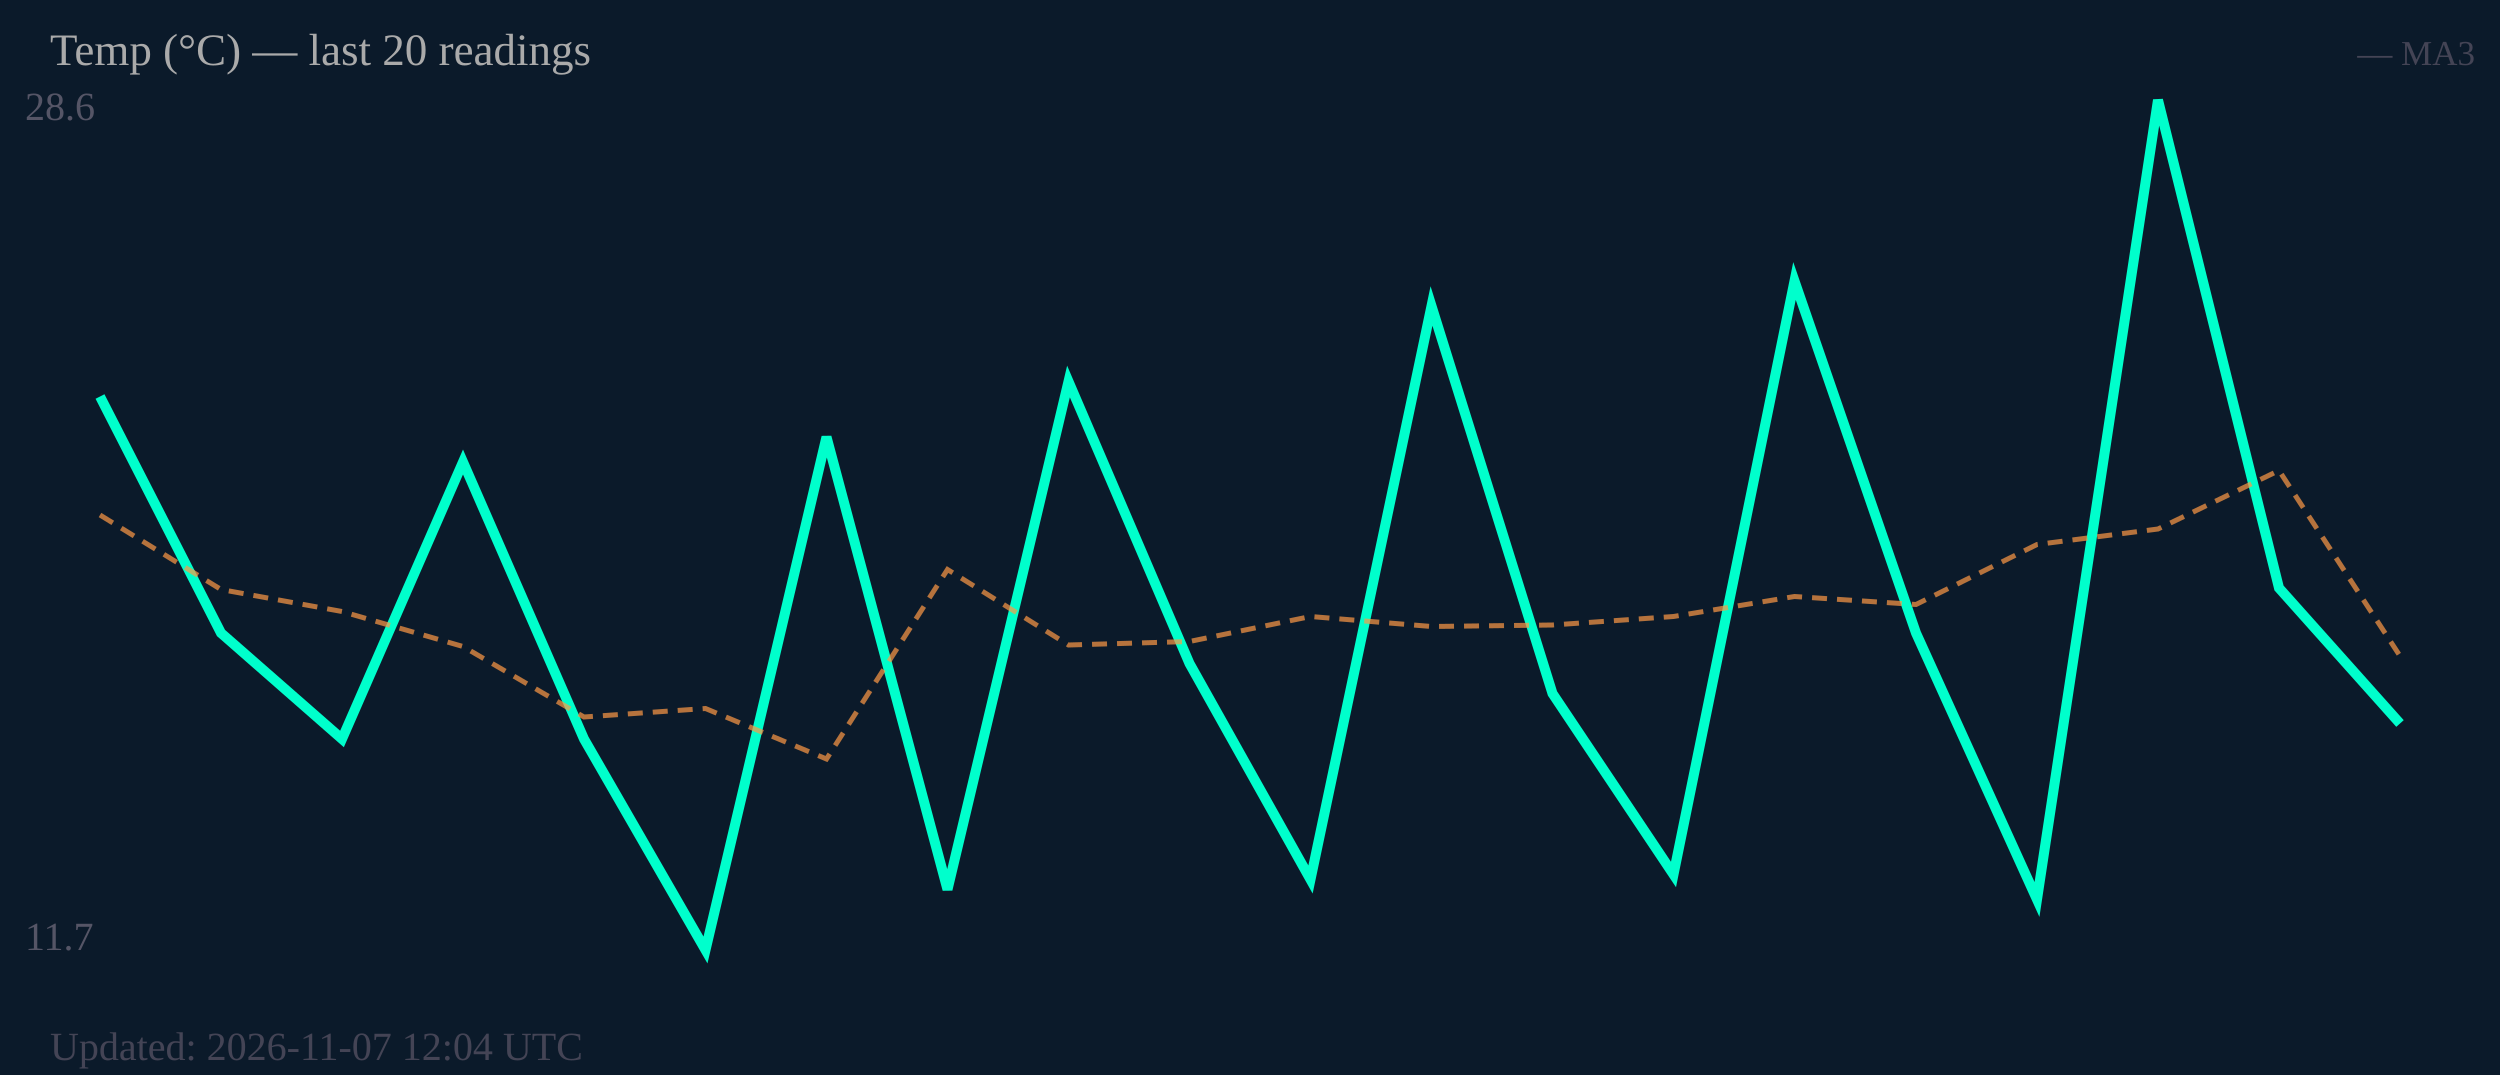
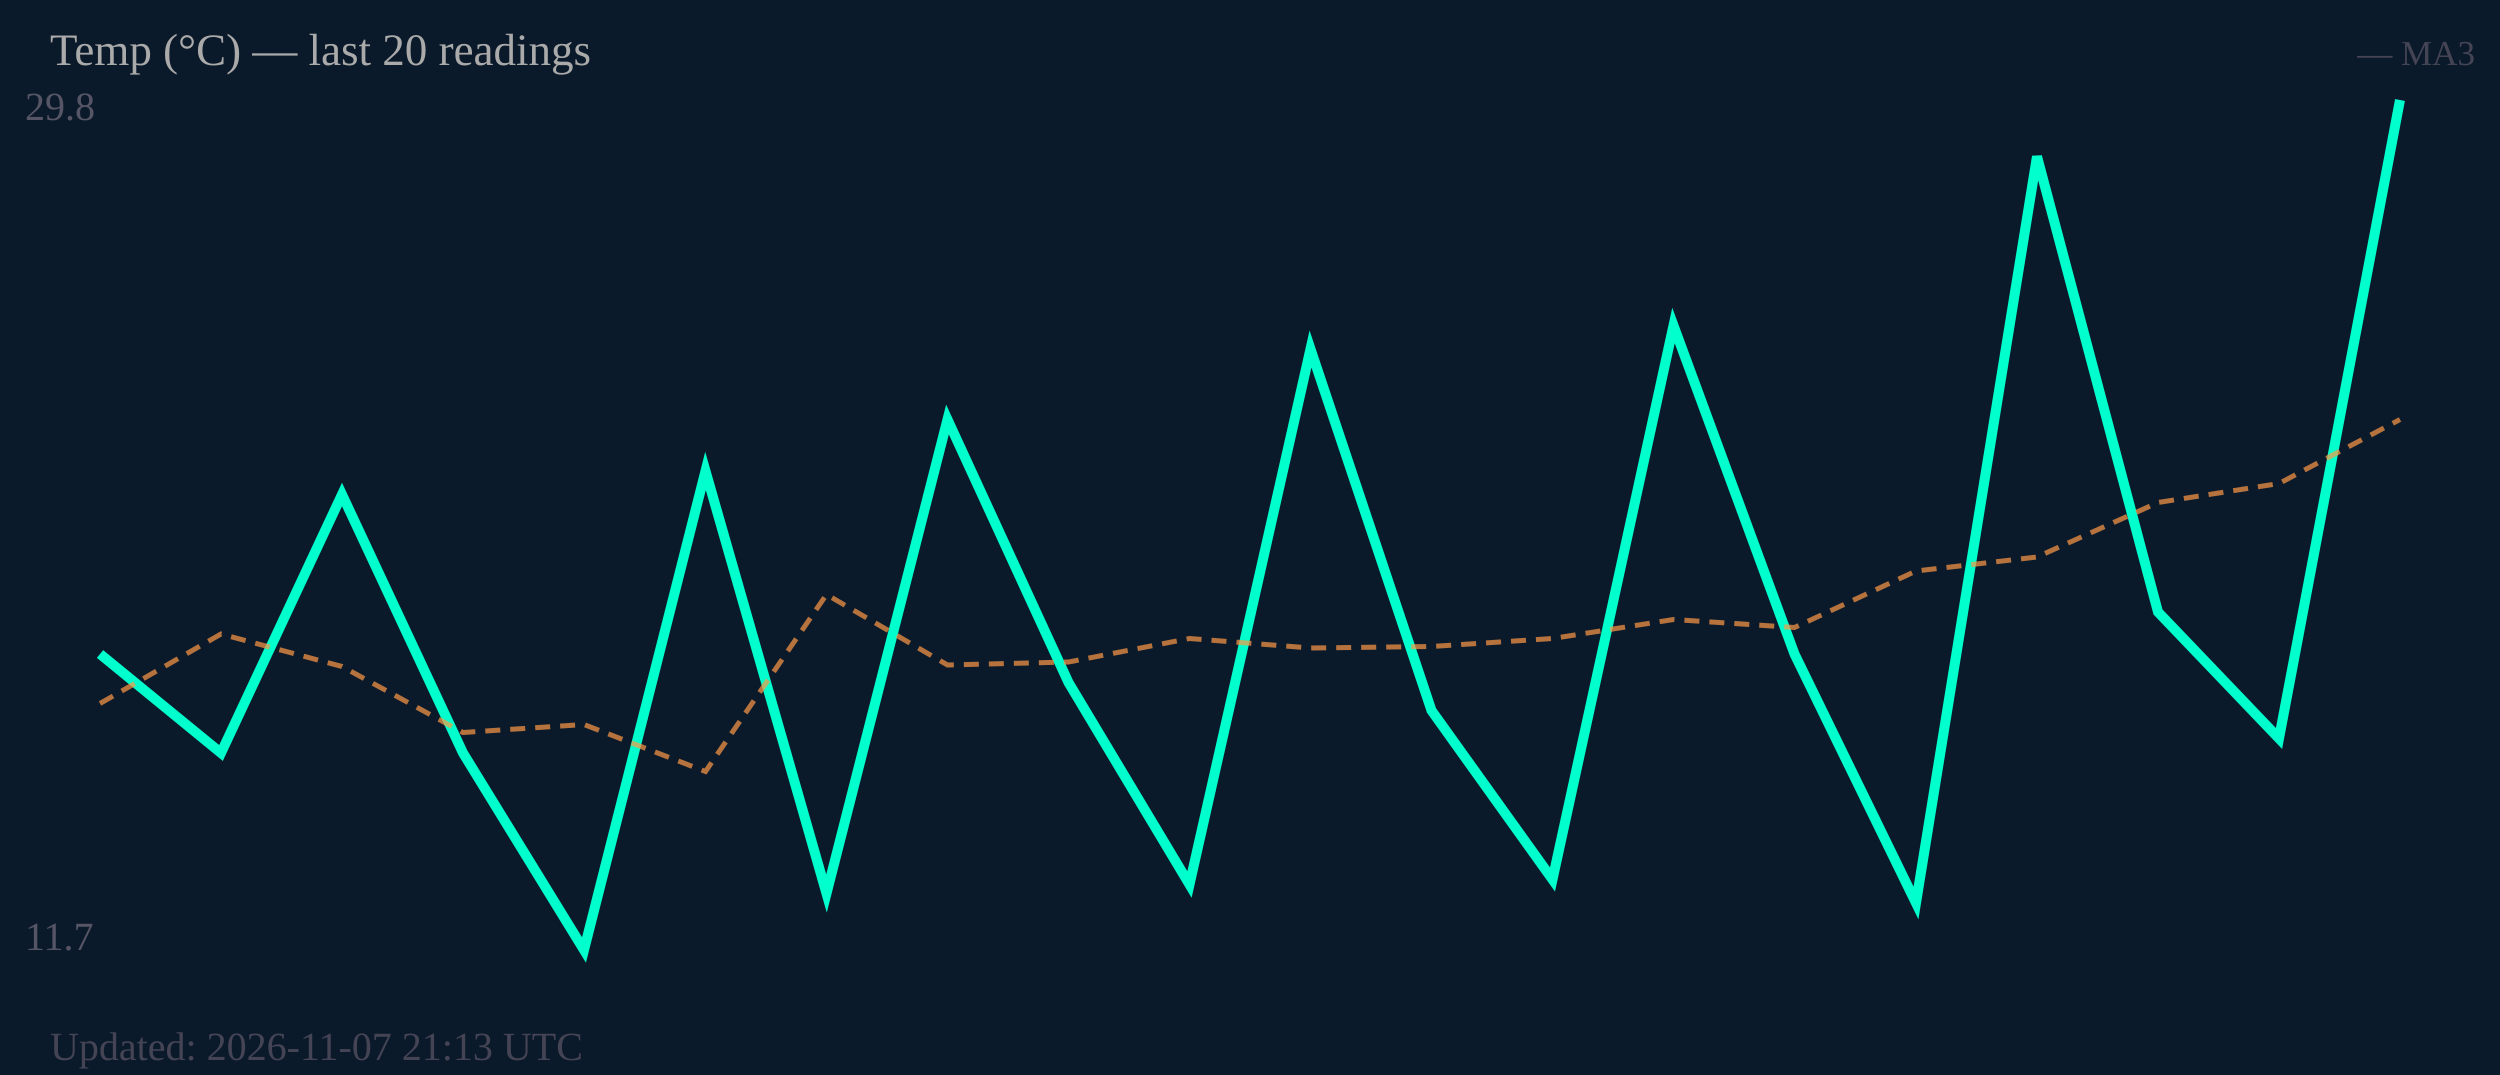
<svg xmlns="http://www.w3.org/2000/svg" width="500" height="215" viewBox="0 0 500 215">
  <rect width="500" height="215" fill="#0b1a2a" />
-   <text x="5" y="24" font-size="8" fill="#556">28.6</text>
+   <text x="5" y="24" font-size="8" fill="#556">29.8</text>
  <text x="5" y="190" font-size="8" fill="#556">11.7</text>
-   <polyline fill="none" stroke="#00ffcc" stroke-width="2" points="20.0,79.3 44.2,126.6 68.4,147.8 92.6,92.4 116.8,147.8 141.1,190.0 165.3,87.4 189.5,177.9 213.7,76.3 237.9,132.7 262.1,175.9 286.3,61.2 310.5,138.7 334.7,174.9 358.9,56.2 383.2,126.6 407.4,179.9 431.6,20.0 455.8,117.6 480.0,144.7" />
-   <polyline fill="none" stroke="#ff9944" stroke-width="1" stroke-dasharray="3,2" opacity="0.7" points="20.0,103.0 44.2,117.9 68.4,122.3 92.6,129.3 116.8,143.4 141.1,141.7 165.3,151.8 189.5,113.9 213.7,129.0 237.9,128.3 262.1,123.3 286.3,125.3 310.5,125.0 334.7,123.3 358.9,119.3 383.2,120.9 407.4,108.9 431.6,105.8 455.8,94.1 480.0,131.2" />
+   <polyline fill="none" stroke="#00ffcc" stroke-width="2" points="20.0,130.8 44.2,150.6 68.4,98.9 92.6,150.6 116.8,190.0 141.1,94.2 165.3,178.7 189.5,83.9 213.7,136.5 237.9,176.9 262.1,69.8 286.3,142.1 310.5,175.9 334.7,65.1 358.9,130.8 383.2,180.6 407.4,31.3 431.6,122.4 455.8,147.7 480.0,20.0" />
+   <polyline fill="none" stroke="#ff9944" stroke-width="1" stroke-dasharray="3,2" opacity="0.7" points="20.0,140.7 44.2,126.8 68.4,133.3 92.6,146.5 116.8,144.9 141.1,154.3 165.3,118.9 189.5,133.0 213.7,132.4 237.9,127.7 262.1,129.6 286.3,129.3 310.5,127.7 334.7,123.9 358.9,125.5 383.2,114.2 407.4,111.4 431.6,100.5 455.8,96.7 480.0,83.9" />
  <text x="10" y="13" font-size="9" fill="#aaa">Temp (°C) — last 20 readings</text>
  <text x="495" y="13" font-size="7" fill="#445" text-anchor="end">— MA3</text>
-   <text x="10" y="212" font-size="8" fill="#445">Updated: 2026-11-07 12:04 UTC</text>
+   <text x="10" y="212" font-size="8" fill="#445">Updated: 2026-11-07 21:13 UTC</text>
</svg>
